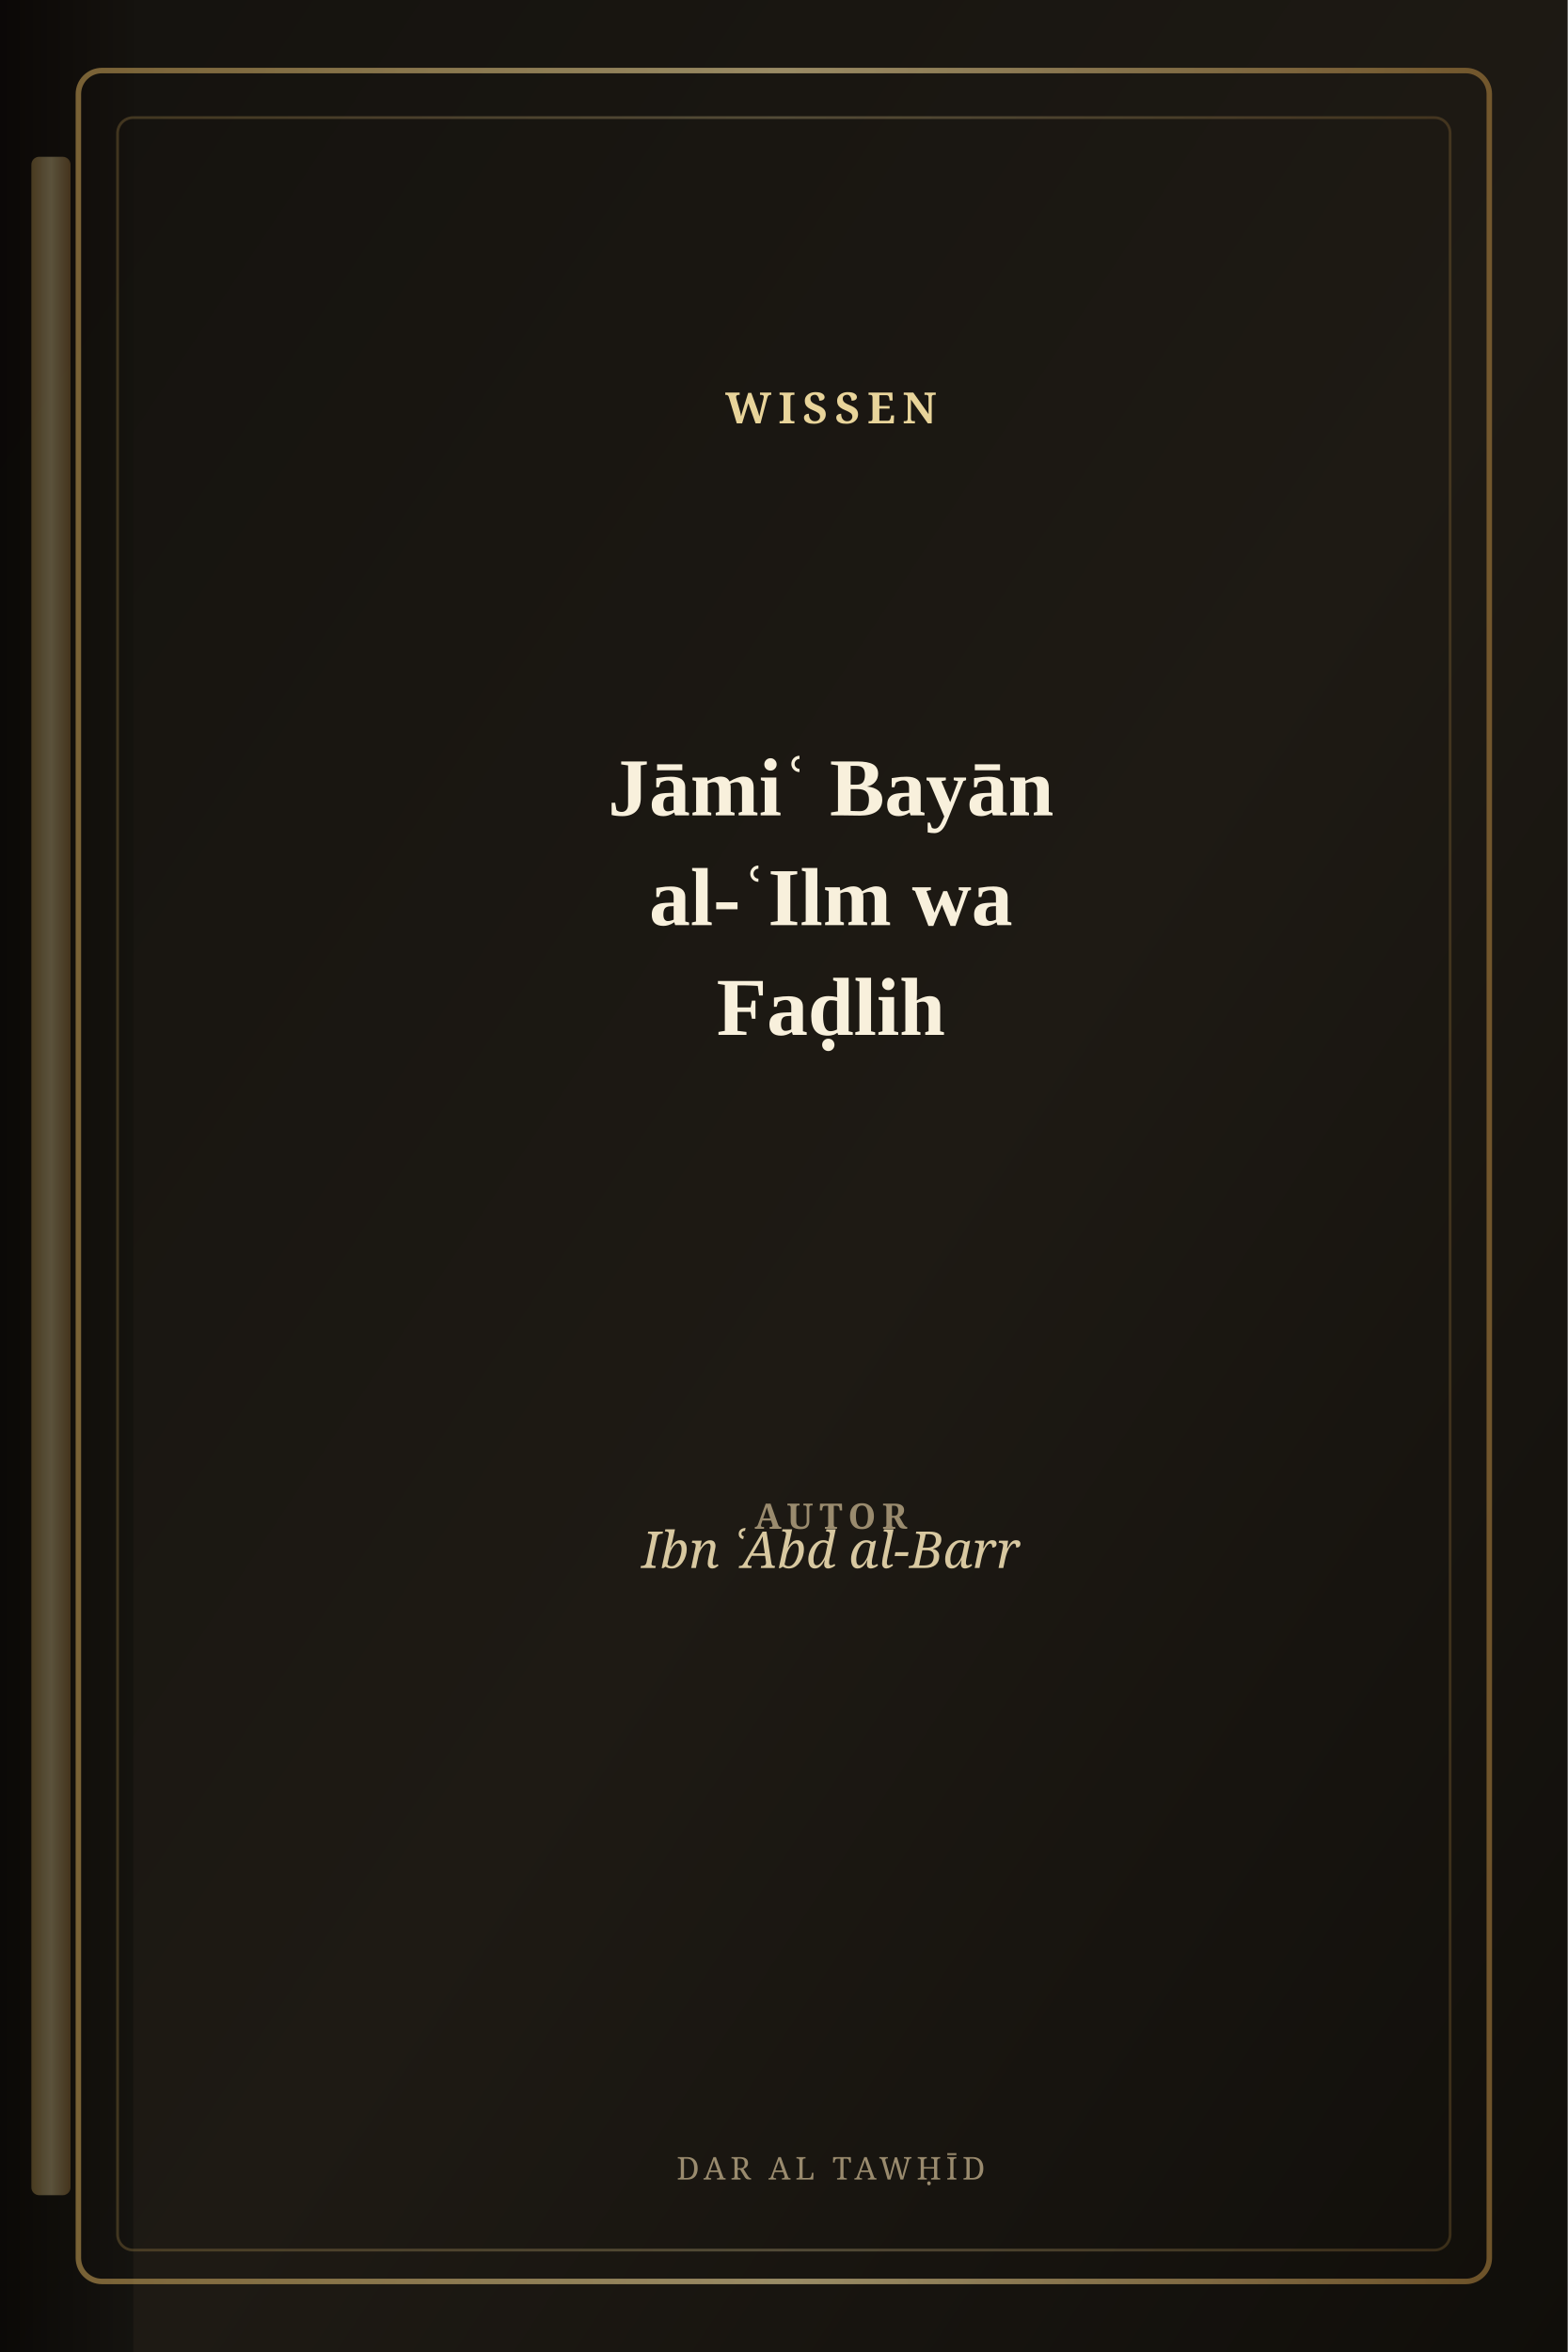
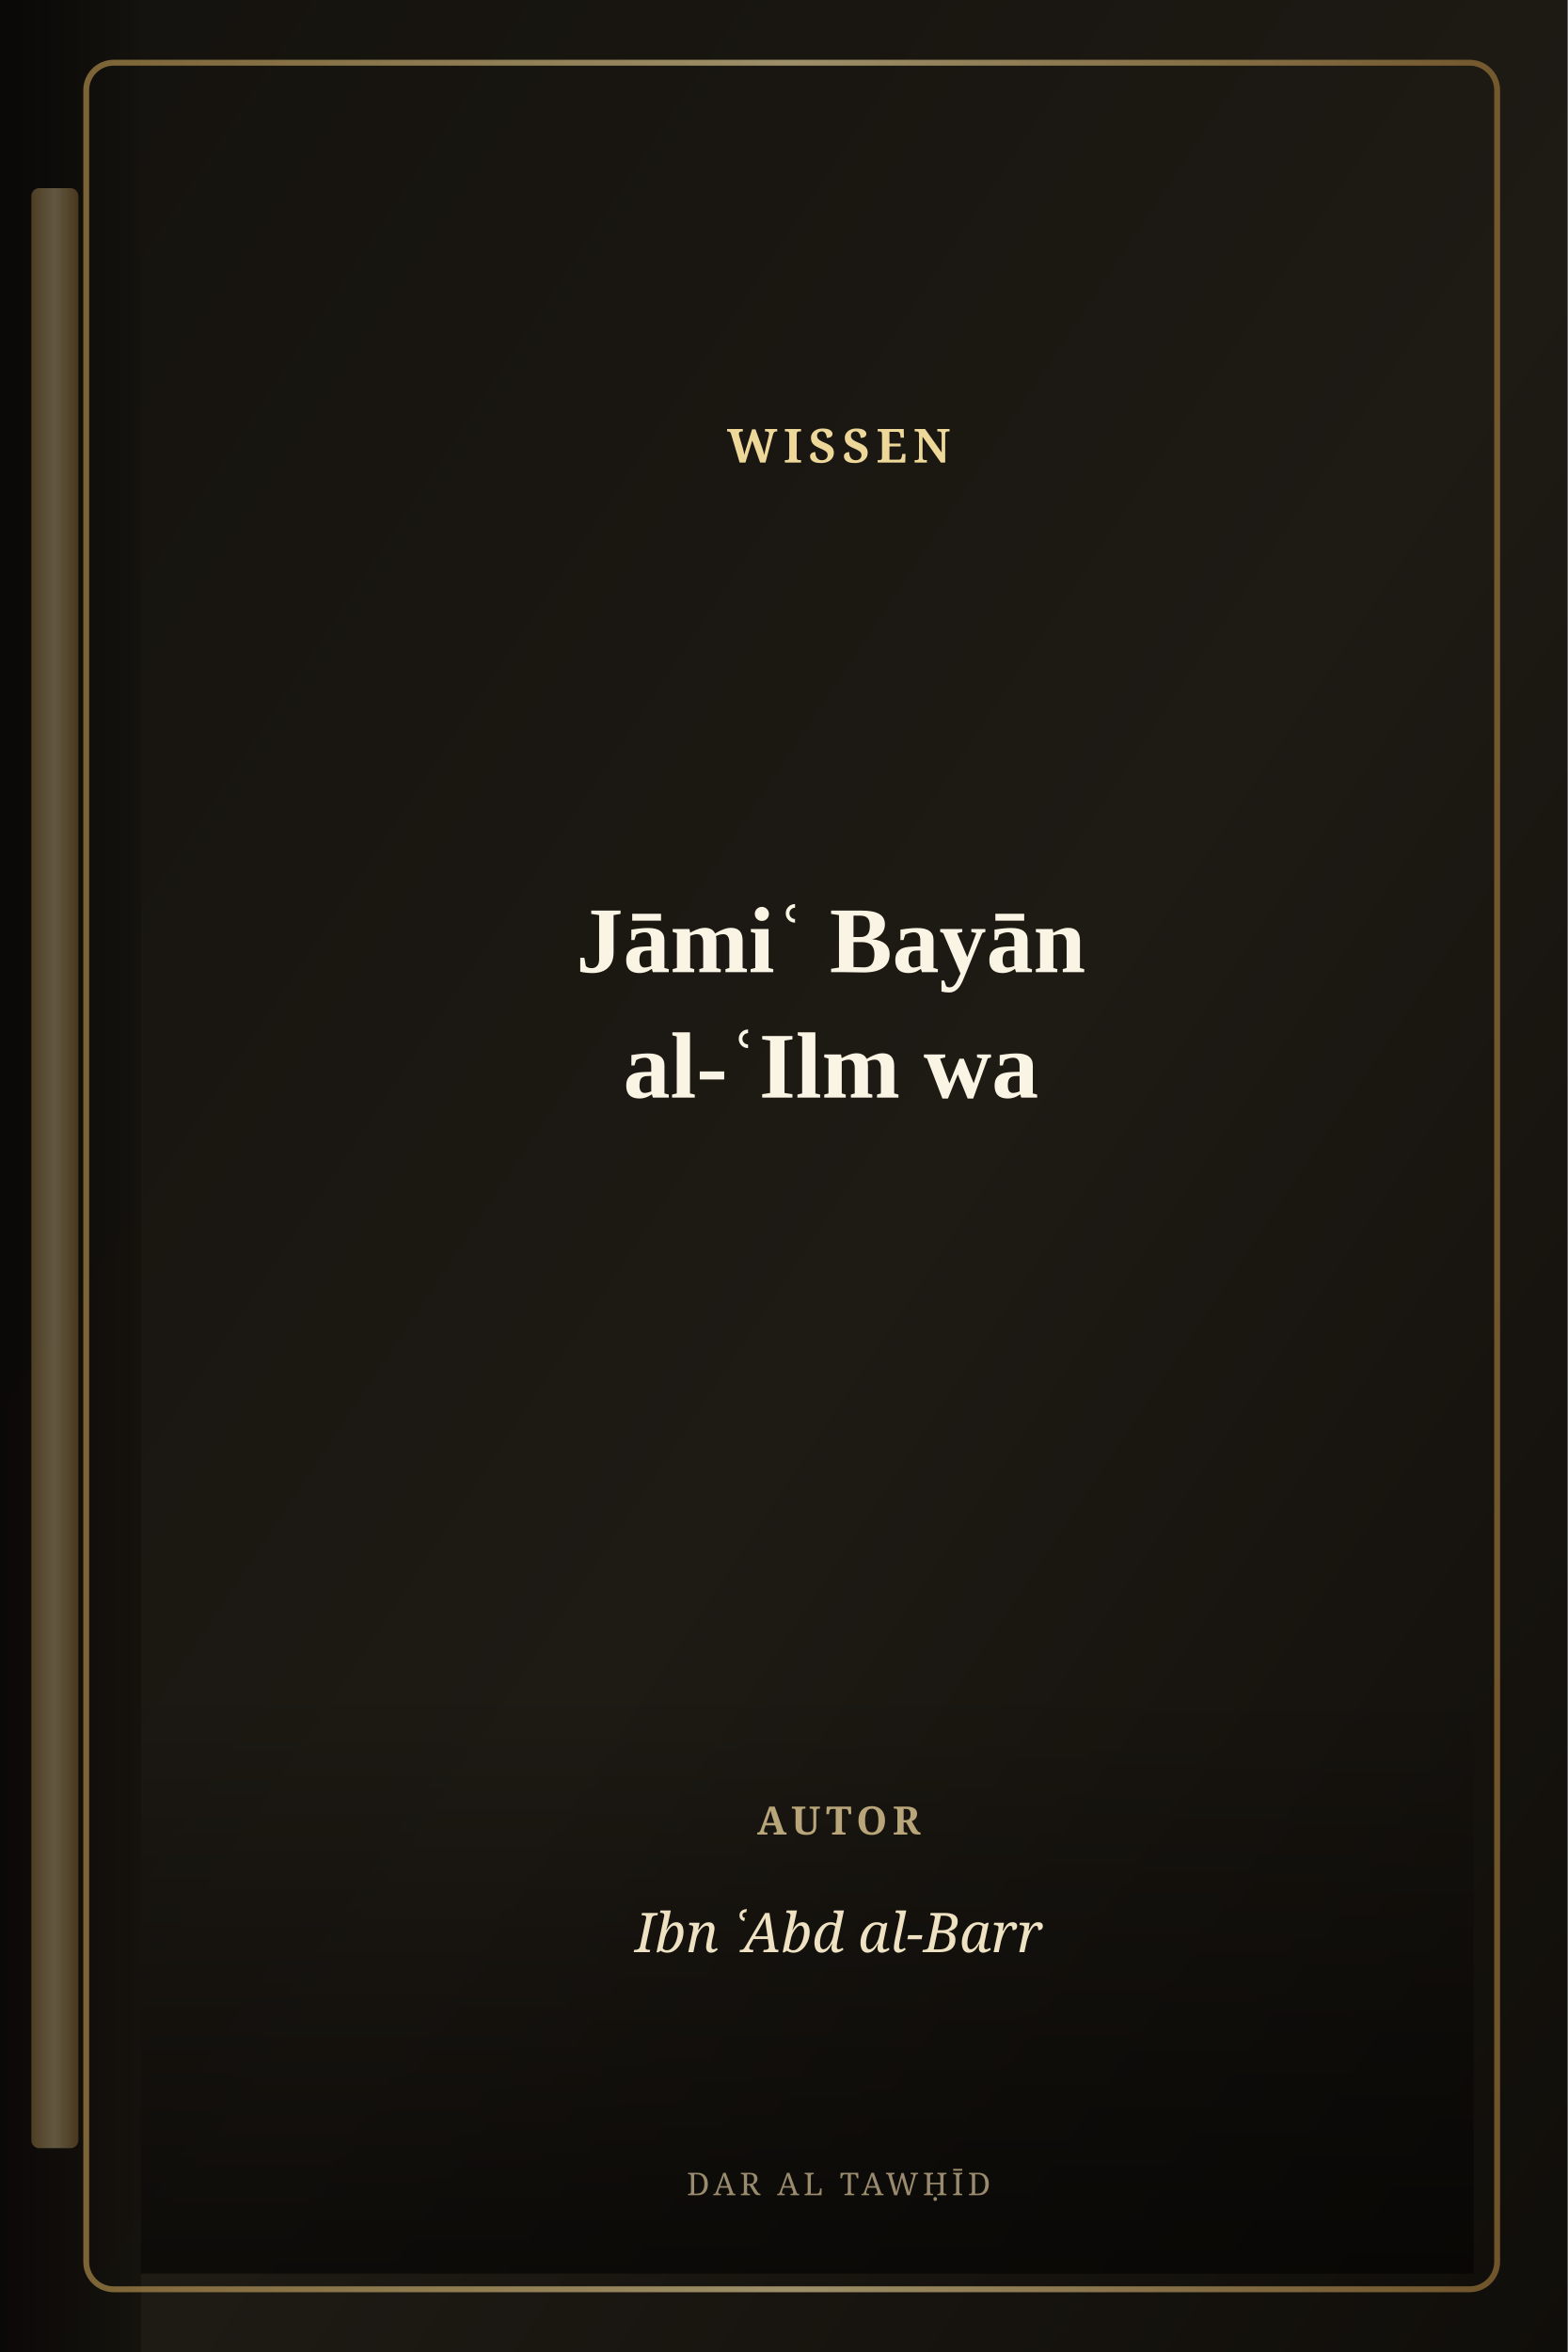
<svg xmlns="http://www.w3.org/2000/svg" viewBox="0 0 400 600" role="img" aria-label="Buchcover: Jāmiʿ Bayān al-ʿIlm wa Faḍlih">
  <defs>
    <linearGradient id="bg" x1="0%" y1="0%" x2="100%" y2="100%">
      <stop offset="0%" stop-color="#14120e" />
      <stop offset="55%" stop-color="#1e1a14" />
      <stop offset="100%" stop-color="#100e0a" />
    </linearGradient>
    <linearGradient id="gold" x1="0%" y1="0%" x2="100%" y2="0%">
      <stop offset="0%" stop-color="#b8944f" />
      <stop offset="50%" stop-color="#e8d49a" />
      <stop offset="100%" stop-color="#a67c3d" />
    </linearGradient>
    <linearGradient id="spine" x1="0%" y1="0%" x2="100%" y2="0%">
      <stop offset="0%" stop-color="#0a0806" />
      <stop offset="100%" stop-color="#14120e" />
    </linearGradient>
+     <linearGradient id="shade" x1="0%" y1="100%" x2="0%" y2="0%">
+       <stop offset="0%" stop-color="rgba(0,0,0,.55)" />
+       <stop offset="100%" stop-color="rgba(0,0,0,0)" />
+     </linearGradient>
  </defs>
  <rect width="400" height="600" fill="url(#bg)" />
-   <rect x="0" y="0" width="34" height="600" fill="url(#spine)" opacity="0.92" />
-   <rect x="8" y="40" width="10" height="520" rx="2" fill="url(#gold)" opacity="0.35" />
-   <rect x="20" y="18" width="360" height="564" rx="6" fill="none" stroke="url(#gold)" stroke-width="1.4" opacity="0.62" />
-   <rect x="30" y="30" width="340" height="544" rx="4" fill="none" stroke="url(#gold)" stroke-width="0.7" opacity="0.28" />
-   <text x="212" y="108" text-anchor="middle" fill="#e8d49a" font-family="Georgia,serif" font-size="11" font-weight="700" letter-spacing="1.8">WISSEN</text>
-   <line x1="78" y1="124" x2="346" y2="124" stroke="url(#gold)" stroke-width="0.9" opacity="0.48" />
-   <text x="212" y="208" text-anchor="middle" fill="#f8f0dc" font-family="Georgia,'Times New Roman',serif" font-size="21" font-weight="700">Jāmiʿ Bayān</text>
-   <text x="212" y="236" text-anchor="middle" fill="#f8f0dc" font-family="Georgia,'Times New Roman',serif" font-size="21" font-weight="700">al-ʿIlm wa</text>
-   <text x="212" y="264" text-anchor="middle" fill="#f8f0dc" font-family="Georgia,'Times New Roman',serif" font-size="21" font-weight="700">Faḍlih</text>
-   <line x1="78" y1="372" x2="346" y2="372" stroke="url(#gold)" stroke-width="0.7" opacity="0.38" />
-   <text x="212" y="390" text-anchor="middle" fill="#9a8b6e" font-family="Georgia,serif" font-size="9" font-weight="700" letter-spacing="1.6">AUTOR</text>
-   <text x="212" y="400" text-anchor="middle" fill="#d8c8a0" font-family="Georgia,serif" font-size="13" font-style="italic">Ibn ʿAbd al-Barr</text>
-   <text x="212" y="556" text-anchor="middle" fill="#9a8b6e" font-family="Georgia,serif" font-size="8" letter-spacing="1.2">DAR AL TAWḤĪD</text>
+   <rect x="0" y="0" width="36" height="600" fill="url(#spine)" opacity="0.94" />
+   <rect x="8" y="48" width="12" height="500" rx="2" fill="url(#gold)" opacity="0.38" />
+   <rect x="22" y="16" width="360" height="568" rx="7" fill="none" stroke="url(#gold)" stroke-width="1.5" opacity="0.64" />
+   <text x="214" y="118" text-anchor="middle" fill="#edd89a" font-family="Georgia,serif" font-size="12" font-weight="700" letter-spacing="1.6">WISSEN</text>
+   <line x1="72" y1="136" x2="356" y2="136" stroke="url(#gold)" stroke-width="0.9" opacity="0.5" />
+   <text x="212" y="248" text-anchor="middle" fill="#faf4e4" font-family="Georgia,'Times New Roman',serif" font-size="24" font-weight="700">Jāmiʿ Bayān</text>
+   <text x="212" y="280" text-anchor="middle" fill="#faf4e4" font-family="Georgia,'Times New Roman',serif" font-size="24" font-weight="700">al-ʿIlm wa</text>
+   <rect x="36" y="430" width="340" height="150" fill="url(#shade)" />
+   <text x="214" y="468" text-anchor="middle" fill="#b9a57a" font-family="Georgia,serif" font-size="10" font-weight="700" letter-spacing="1.4">AUTOR</text>
+   <text x="214" y="498" text-anchor="middle" fill="#efe2c2" font-family="Georgia,serif" font-size="14" font-style="italic">Ibn ʿAbd al-Barr</text>
+   <text x="214" y="560" text-anchor="middle" fill="#9a8b6e" font-family="Georgia,serif" font-size="8" letter-spacing="1.1">DAR AL TAWḤĪD</text>
</svg>
